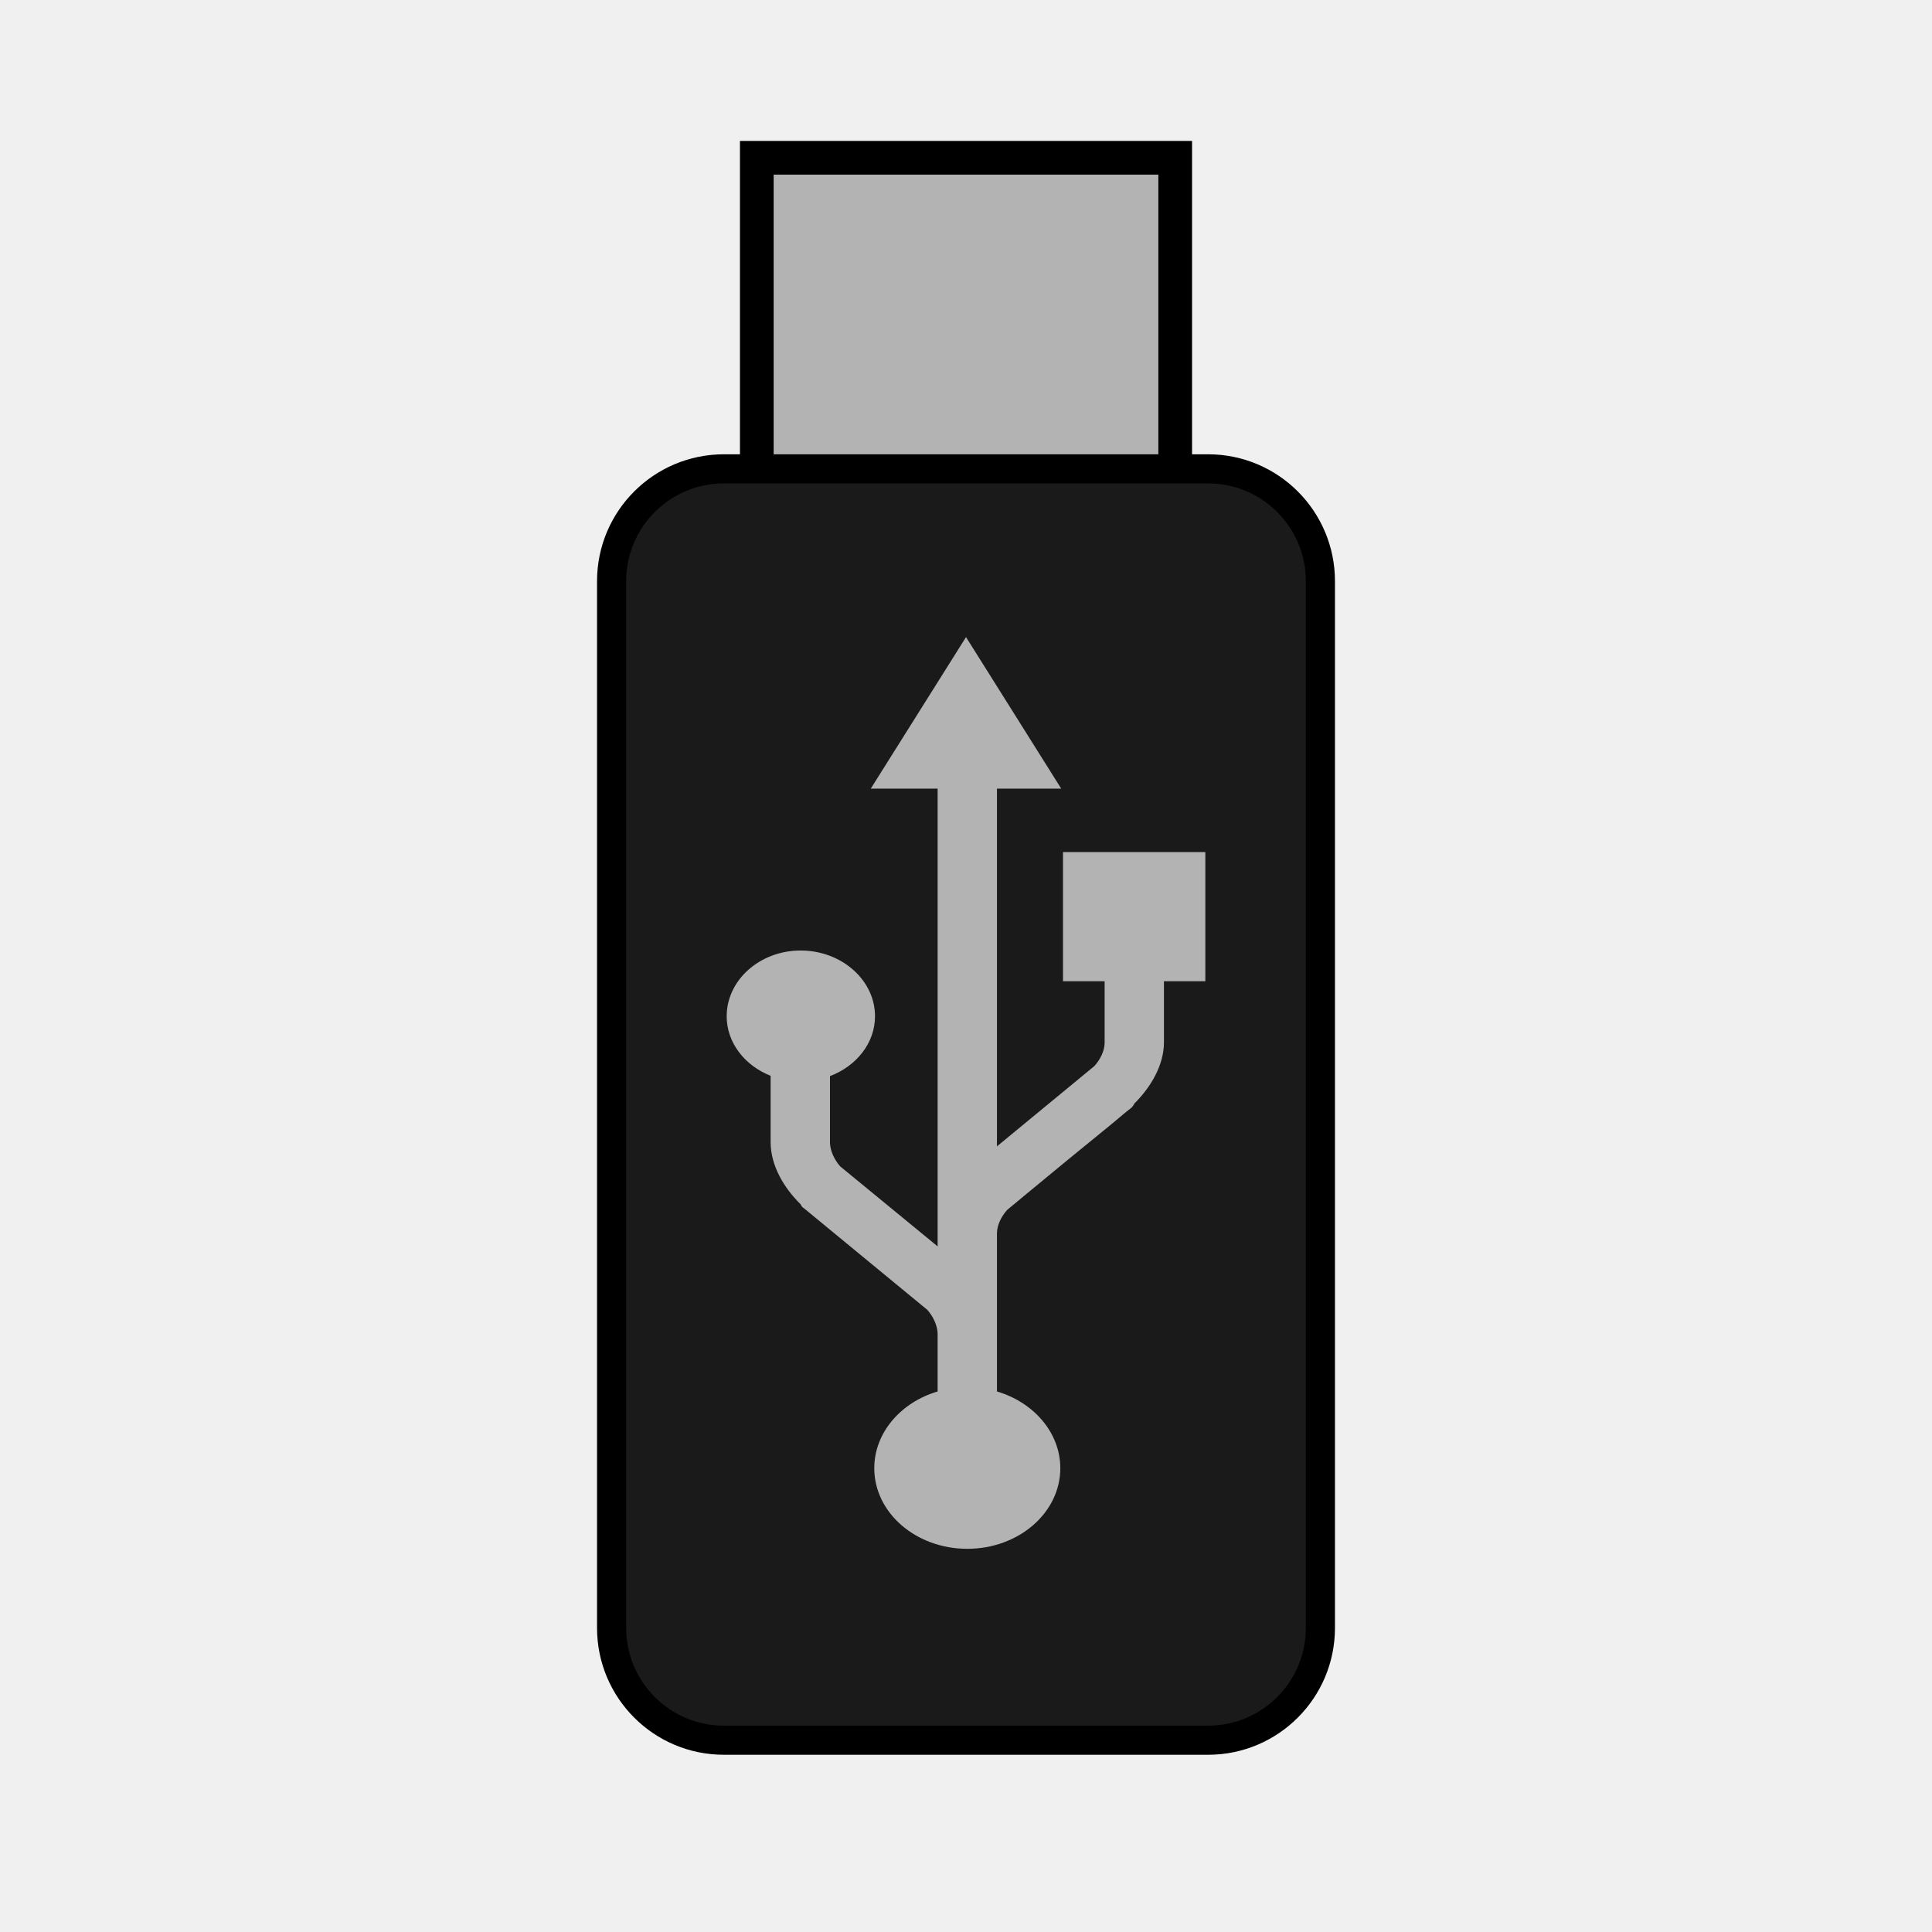
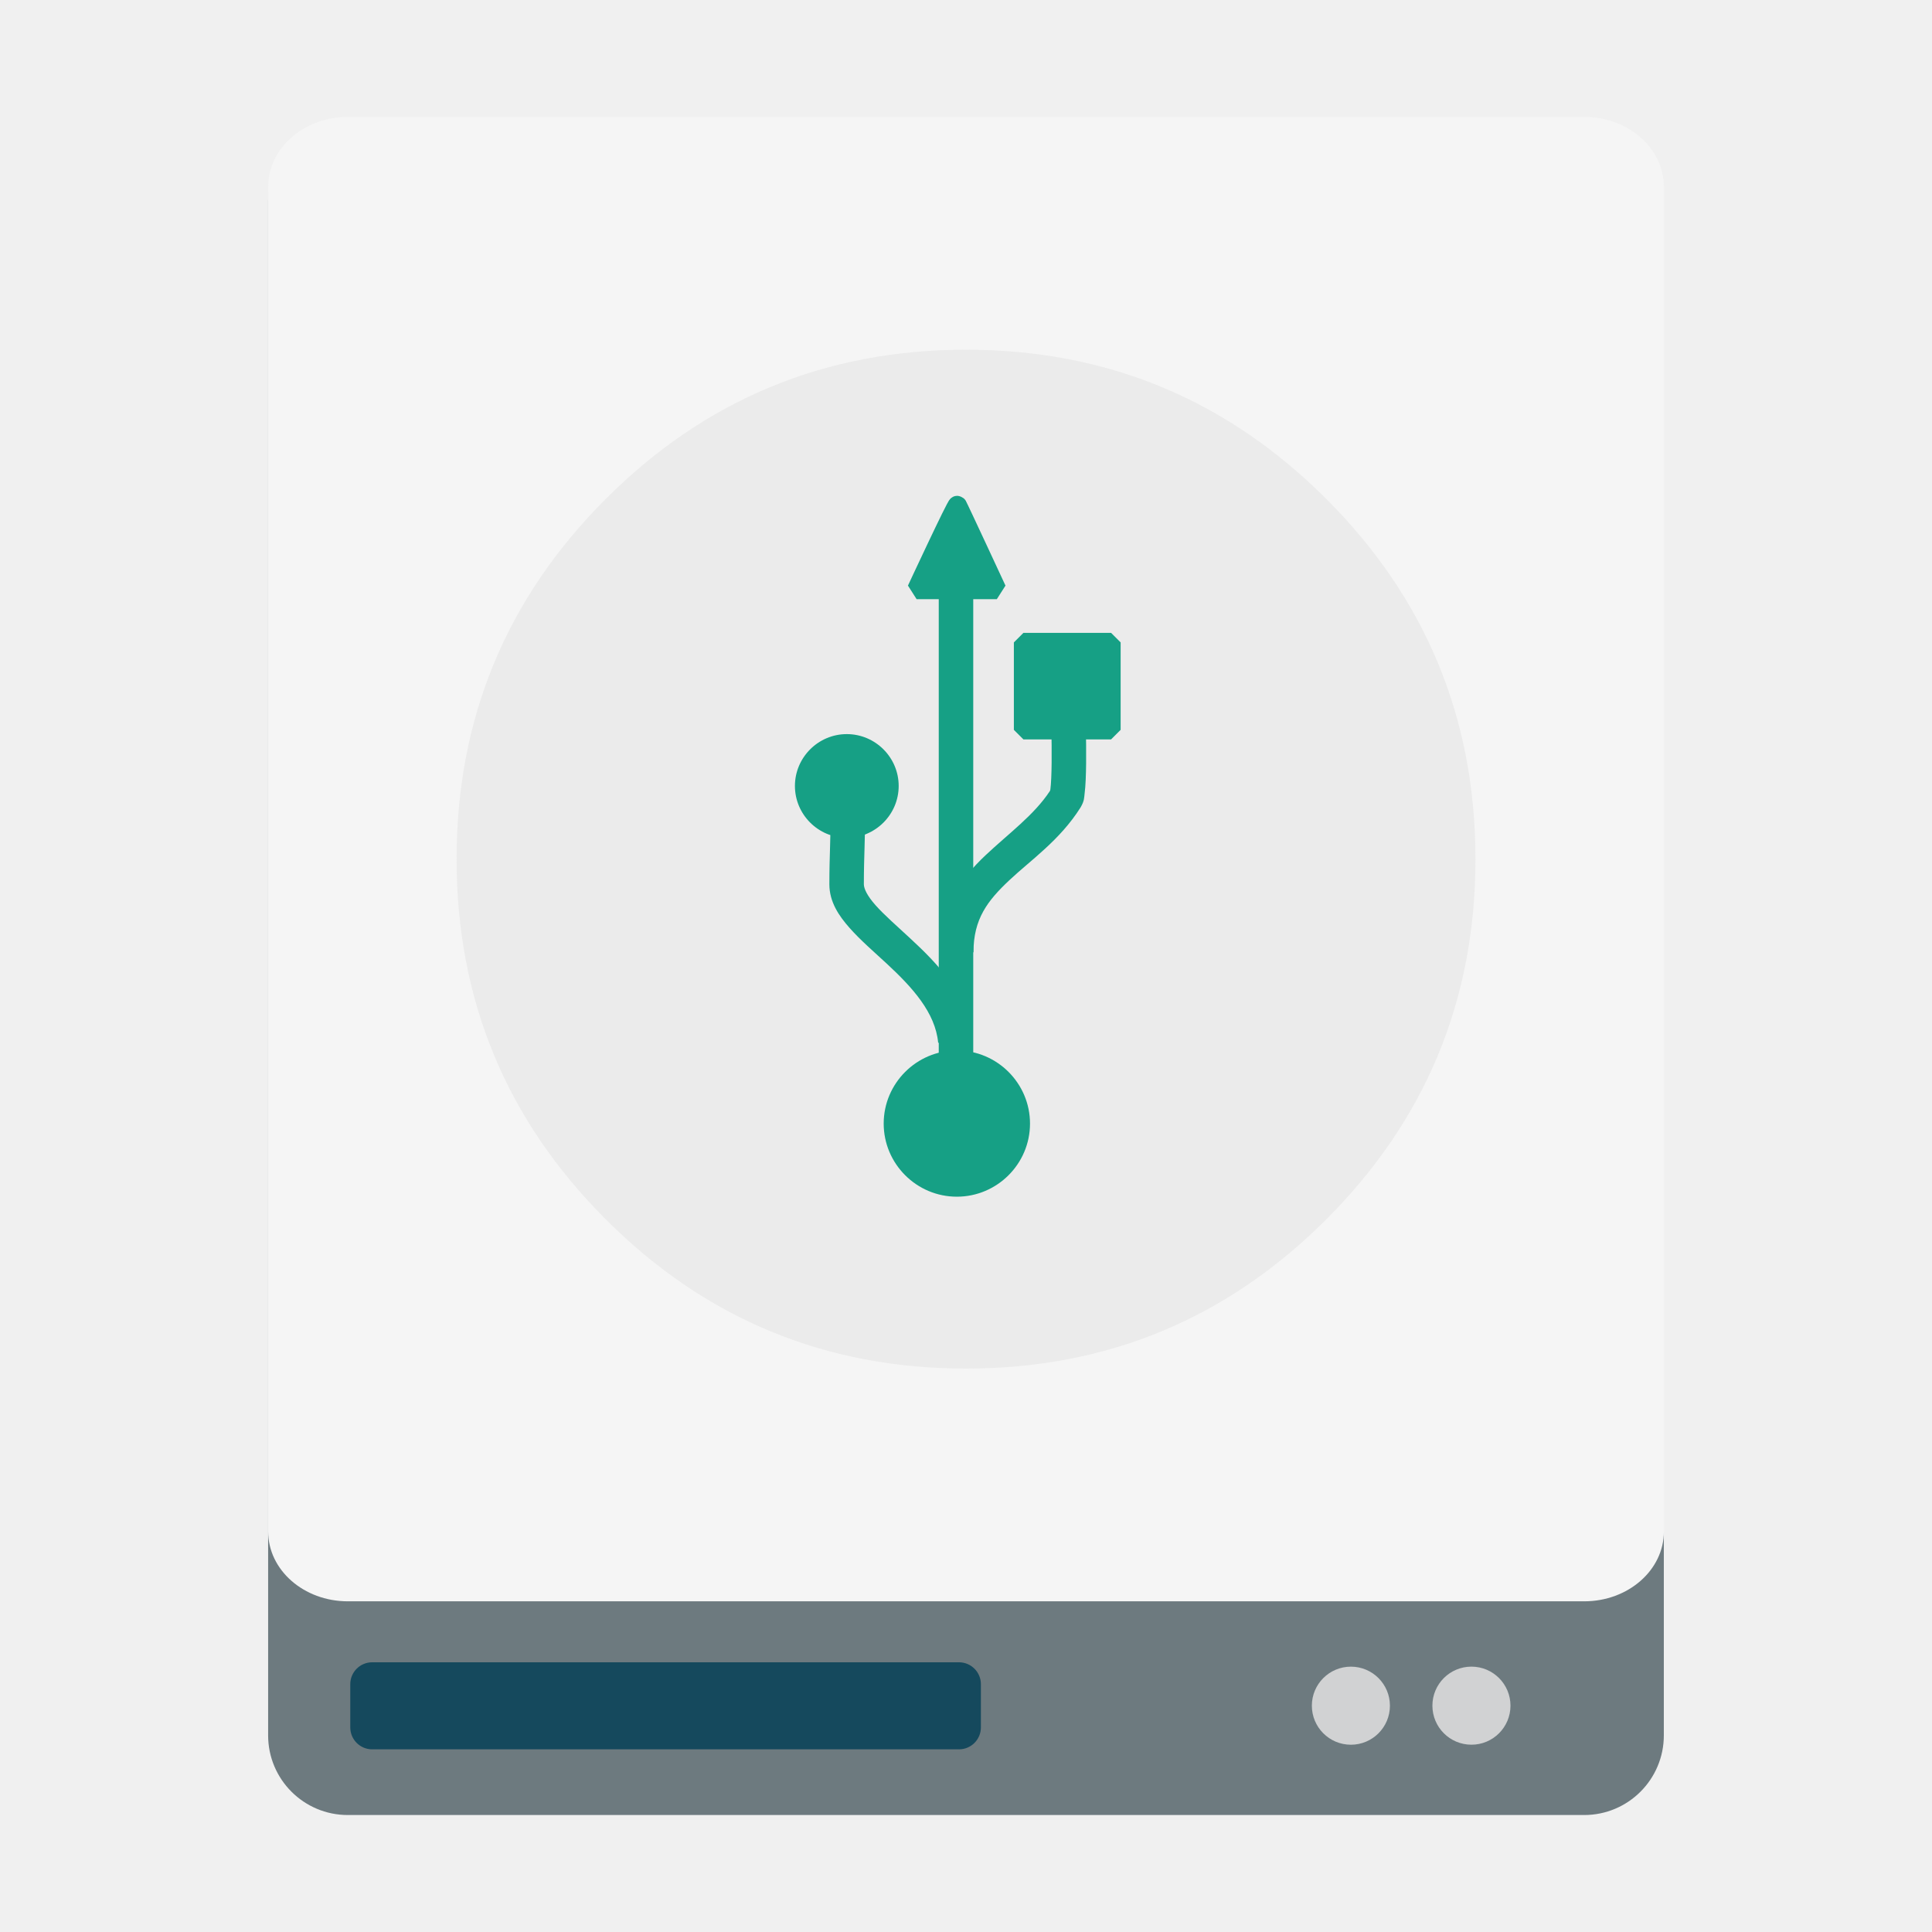
- <svg xmlns="http://www.w3.org/2000/svg" xmlns:xlink="http://www.w3.org/1999/xlink" version="1.0" width="96" height="96" id="svg2408">
-   <defs id="defs2410">
-     <linearGradient id="linearGradient3733">
-       <stop id="stop3735" style="stop-color:#ffbf67;stop-opacity:1" offset="0" />
-       <stop id="stop3737" style="stop-color:#c70000;stop-opacity:1" offset="1" />
-     </linearGradient>
-     <linearGradient id="linearGradient4327">
-       <stop id="stop4329" style="stop-color:#f0f0f0;stop-opacity:1" offset="0" />
-       <stop id="stop4331" style="stop-color:#b4b4b4;stop-opacity:1" offset="1" />
-     </linearGradient>
-     <linearGradient id="linearGradient4225">
-       <stop id="stop4227" style="stop-color:#000000;stop-opacity:1" offset="0" />
-       <stop id="stop4229" style="stop-color:#484848;stop-opacity:1" offset="1" />
-     </linearGradient>
-     <linearGradient id="linearGradient3322">
-       <stop id="stop3324" style="stop-color:#7a7a7a;stop-opacity:1" offset="0" />
-       <stop id="stop3326" style="stop-color:#f9f9f9;stop-opacity:1" offset="0.203" />
-       <stop id="stop3328" style="stop-color:#c9c9c9;stop-opacity:1" offset="0.43" />
-       <stop id="stop3330" style="stop-color:#dedede;stop-opacity:0" offset="1" />
-     </linearGradient>
-     <linearGradient id="linearGradient3448">
-       <stop id="stop3450" style="stop-color:#000000;stop-opacity:1" offset="0" />
-       <stop id="stop3452" style="stop-color:#000000;stop-opacity:0" offset="1" />
-     </linearGradient>
-     <linearGradient id="linearGradient3376">
-       <stop id="stop3378" style="stop-color:#767676;stop-opacity:1" offset="0" />
-       <stop id="stop3380" style="stop-color:#fdfdfd;stop-opacity:1" offset="1" />
-     </linearGradient>
-     <linearGradient id="linearGradient3273">
-       <stop id="stop3275" style="stop-color:#7a7a7a;stop-opacity:1" offset="0" />
-       <stop id="stop3281" style="stop-color:#f9f9f9;stop-opacity:1" offset="0.146" />
-       <stop id="stop3283" style="stop-color:#c9c9c9;stop-opacity:1" offset="0.373" />
-       <stop id="stop3277" style="stop-color:#dedede;stop-opacity:0" offset="1" />
-     </linearGradient>
-     <linearGradient id="linearGradient3220">
-       <stop id="stop3222" style="stop-color:#ffffff;stop-opacity:1" offset="0" />
-       <stop id="stop3224" style="stop-color:#bfbfbf;stop-opacity:0" offset="1" />
-     </linearGradient>
-     <linearGradient id="linearGradient3173">
-       <stop id="stop3175" style="stop-color:#e6e6e6;stop-opacity:1" offset="0" />
-       <stop id="stop3189" style="stop-color:#c3c3c3;stop-opacity:1" offset="0.26" />
-       <stop id="stop3187" style="stop-color:#b9b9b9;stop-opacity:1" offset="0.492" />
-       <stop id="stop3191" style="stop-color:#c8c8c8;stop-opacity:1" offset="0.759" />
-       <stop id="stop3177" style="stop-color:#e6e6e6;stop-opacity:1" offset="1" />
-     </linearGradient>
-     <linearGradient x1="45.448" y1="92.54" x2="45.448" y2="7.017" id="ButtonShadow" gradientUnits="userSpaceOnUse" gradientTransform="scale(1.005865,0.994169)">
-       <stop id="stop3750" style="stop-color:#000000;stop-opacity:1" offset="0" />
-       <stop id="stop3752" style="stop-color:#000000;stop-opacity:0.588" offset="1" />
-     </linearGradient>
-     <linearGradient id="linearGradient3737">
-       <stop id="stop3739" style="stop-color:#ffffff;stop-opacity:1" offset="0" />
-       <stop id="stop3741" style="stop-color:#ffffff;stop-opacity:0" offset="1" />
-     </linearGradient>
-     <filter x="-0.295" y="-0.462" width="1.59" height="1.923" color-interpolation-filters="sRGB" id="filter3179">
-       <feGaussianBlur id="feGaussianBlur3181" stdDeviation="6.696" />
-     </filter>
-     <filter color-interpolation-filters="sRGB" id="filter3174">
-       <feGaussianBlur id="feGaussianBlur3176" stdDeviation="1.71" />
-     </filter>
-     <linearGradient x1="36.357" y1="6" x2="36.357" y2="63.893" id="linearGradient3188" xlink:href="#linearGradient3737" gradientUnits="userSpaceOnUse" />
-     <linearGradient x1="-1.857" y1="86.214" x2="88" y2="8.607" id="linearGradient3179" xlink:href="#linearGradient3173" gradientUnits="userSpaceOnUse" />
-     <linearGradient x1="6" y1="77.094" x2="32" y2="77.094" id="linearGradient3279" xlink:href="#linearGradient3322" gradientUnits="userSpaceOnUse" />
-     <linearGradient x1="6" y1="77.094" x2="32.031" y2="77.094" id="linearGradient3287" xlink:href="#linearGradient3273" gradientUnits="userSpaceOnUse" gradientTransform="matrix(-1,0,0,1,96.03061,0)" />
-     <linearGradient x1="6" y1="75.5" x2="45.219" y2="75.5" id="linearGradient3454" xlink:href="#linearGradient3448" gradientUnits="userSpaceOnUse" gradientTransform="matrix(-1,0,0,1,96,0)" />
-     <linearGradient x1="48" y1="77.094" x2="48" y2="90" id="linearGradient3460" xlink:href="#linearGradient3448" gradientUnits="userSpaceOnUse" />
-     <linearGradient x1="41.042" y1="72" x2="48" y2="19.161" id="linearGradient3517" xlink:href="#linearGradient3737" gradientUnits="userSpaceOnUse" />
-     <linearGradient x1="38.766" y1="73" x2="38.766" y2="-60.296" id="linearGradient3527" xlink:href="#linearGradient3448" gradientUnits="userSpaceOnUse" gradientTransform="matrix(1.027778,0,0,1.05,-0.3055556,-2.65)" />
-     <linearGradient x1="44.325" y1="12" x2="44.325" y2="72.112" id="linearGradient3547" xlink:href="#linearGradient4327" gradientUnits="userSpaceOnUse" />
-     <linearGradient x1="46.811" y1="8.047" x2="46.549" y2="77.872" id="linearGradient3551" xlink:href="#linearGradient3220" gradientUnits="userSpaceOnUse" gradientTransform="matrix(1,0,0,-1,0,84)" />
-     <linearGradient x1="16" y1="85.062" x2="20.179" y2="85.062" id="linearGradient3556" xlink:href="#linearGradient3376" gradientUnits="userSpaceOnUse" />
-     <radialGradient cx="18.089" cy="85.062" r="2.089" fx="18.089" fy="85.062" id="radialGradient3558" xlink:href="#linearGradient3733" gradientUnits="userSpaceOnUse" gradientTransform="matrix(1,0,0,1.004274,0,-0.3635233)" />
-     <linearGradient x1="67.071" y1="80" x2="67.071" y2="88.011" id="linearGradient4231" xlink:href="#linearGradient4225" gradientUnits="userSpaceOnUse" gradientTransform="translate(-2,0)" />
-     <linearGradient x1="67.071" y1="80" x2="67.071" y2="88.011" id="linearGradient4239" xlink:href="#linearGradient3737" gradientUnits="userSpaceOnUse" />
-     <clipPath id="clipPath3306">
-       <rect width="72" height="60" rx="4" ry="4" x="12" y="12" id="rect3308" style="fill:#ffffff;fill-opacity:1;fill-rule:nonzero;stroke:none" />
-     </clipPath>
-     <linearGradient x1="15.656" y1="69.394" x2="46.595" y2="39.821" id="linearGradient3540" xlink:href="#linearGradient3220" gradientUnits="userSpaceOnUse" />
-     <filter x="-0.123" y="-0.18" width="1.245" height="1.36" color-interpolation-filters="sRGB" id="filter3642">
-       <feGaussianBlur id="feGaussianBlur3644" stdDeviation="3.178" />
-     </filter>
-     <linearGradient id="linearGradient3767">
-       <stop id="stop3769" style="stop-color:#4d4d4d;stop-opacity:0.707" offset="0" />
-       <stop id="stop3771" style="stop-color:#4d4d4d;stop-opacity:0.252" offset="1" />
-     </linearGradient>
-     <linearGradient x1="32.251" y1="6.132" x2="32.251" y2="90.239" id="linearGradient3721" xlink:href="#ButtonShadow-0" gradientUnits="userSpaceOnUse" gradientTransform="translate(0,-97)" />
-     <linearGradient x1="45.448" y1="92.54" x2="45.448" y2="7.017" id="ButtonShadow-0" gradientUnits="userSpaceOnUse" gradientTransform="matrix(1.005865,0,0,0.994169,100,0)">
-       <stop id="stop3750-8" style="stop-color:#000000;stop-opacity:1" offset="0" />
-       <stop id="stop3752-5" style="stop-color:#000000;stop-opacity:0.588" offset="1" />
-     </linearGradient>
-     <linearGradient x1="32.251" y1="6.132" x2="32.251" y2="90.239" id="linearGradient3725" xlink:href="#ButtonShadow-0" gradientUnits="userSpaceOnUse" gradientTransform="matrix(1.02381,0,0,1.011905,-1.142857,-98.07143)" />
-     <linearGradient x1="32.251" y1="6.132" x2="32.251" y2="90.239" id="linearGradient3772" xlink:href="#ButtonShadow-0" gradientUnits="userSpaceOnUse" gradientTransform="matrix(1.02381,0,0,1.011905,-1.142857,-98.07143)" />
-     <linearGradient x1="32.251" y1="6.132" x2="32.251" y2="90.239" id="linearGradient3780" xlink:href="#ButtonShadow-0" gradientUnits="userSpaceOnUse" gradientTransform="matrix(1.02381,0,0,1.011905,-1.142857,-98.07143)" />
-     <linearGradient x1="32.251" y1="6.132" x2="32.251" y2="90.239" id="linearGradient3039" xlink:href="#ButtonShadow-0" gradientUnits="userSpaceOnUse" gradientTransform="matrix(1.02381,0,0,1.011905,-1.142857,-98.07143)" />
-     <linearGradient x1="50" y1="62" x2="50" y2="20" id="linearGradient3949" xlink:href="#linearGradient3767" gradientUnits="userSpaceOnUse" />
-     <clipPath id="clipPath3980">
-       <path d="m -84,12 c -2.216,0 -4,1.784 -4,4 l 0,52 c 0,2.216 1.784,4 4,4 l 64,0 c 2.216,0 4,-1.784 4,-4 l 0,-52 c 0,-2.216 -1.784,-4 -4,-4 l -64,0 z m 32,8 c 8.414,0 15.809,3.797 20.094,9.531 l -3.719,1.875 -11.719,5.906 A 1.194,1.194 0 0 0 -47.562,37.5 c -1.096,-1.066 -2.668,-1.75 -4.438,-1.75 -3.314,0 -6,2.351 -6,5.25 0,2.899 2.686,5.25 6,5.25 1.752,0 3.312,-0.67 4.406,-1.719 a 1.194,1.194 0 0 0 0.25,0.156 l 11.719,5.906 3.719,1.875 C -36.191,58.203 -43.586,62 -52,62 -65.255,62 -76,52.598 -76,41 -76,29.402 -65.255,20 -52,20 z m 23.781,10.5 c 4.287,6.497 4.287,14.503 0,21 l -3.875,-1.969 L -43.812,43.625 C -43.302,42.853 -43,41.956 -43,41 c 0,-0.956 -0.302,-1.853 -0.812,-2.625 l 11.719,-5.906 3.875,-1.969 z" id="path3982" style="opacity:0.2;fill:#803300;fill-opacity:1;fill-rule:nonzero;stroke:none;display:inline" />
-     </clipPath>
-     <filter x="-0.219" y="-0.266" width="1.438" height="1.531" color-interpolation-filters="sRGB" id="filter3988">
-       <feGaussianBlur id="feGaussianBlur3990" stdDeviation="4.65" />
-     </filter>
-     <linearGradient xlink:href="#linearGradient4225-5" id="linearGradient3145" gradientUnits="userSpaceOnUse" gradientTransform="translate(8.715916,1.758811)" x1="46.178" y1="80" x2="46.178" y2="84.029" />
-     <linearGradient id="linearGradient4225-5">
-       <stop id="stop4227-2" style="stop-color:#000000;stop-opacity:1" offset="0" />
-       <stop id="stop4229-0" style="stop-color:#484848;stop-opacity:1" offset="1" />
-     </linearGradient>
-     <linearGradient x1="52.929" y1="60" x2="52.929" y2="19.987" id="linearGradient3381" xlink:href="#linearGradient3767-9" gradientUnits="userSpaceOnUse" gradientTransform="translate(0,2.5000001e-6)" />
-     <linearGradient id="linearGradient3767-9">
-       <stop id="stop3769-1" style="stop-color:#4d4d4d;stop-opacity:0.707" offset="0" />
-       <stop id="stop3771-0" style="stop-color:#4d4d4d;stop-opacity:0.252" offset="1" />
-     </linearGradient>
+ <svg xmlns="http://www.w3.org/2000/svg" id="Drive-External" version="1.1" style="image-rendering:optimizeSpeed" x="0px" y="0px" width="512" height="512" viewBox="0 0 512 512" enable-background="new 0 0 1024 1024">
+   <defs transform="matrix(1 0 0 1 0 0) " id="defs3">
+     <path d="m 38.651,12.765 -8.309,0 0,8.311 2.882,0 c -0.257,4.817 -3.17,5.132 -5.756,5.4 -0.162,0.018 -0.298,0.037 -0.451,0.053 l 0,-16.42 4.154,0 -5.793,-8.108 -5.839,8.108 4.154,0 0,21.301 c -0.187,-0.023 -0.366,-0.046 -0.569,-0.065 -2.491,-0.257 -5.28,-0.56 -5.717,-4.882 1.744,-0.777 2.962,-2.523 2.962,-4.554 0,-2.752 -2.23,-4.984 -4.984,-4.984 -2.754,0 -4.986,2.232 -4.986,4.984 0,2.608 2,4.743 4.553,4.965 0.629,5.416 4.375,6.485 6.915,6.832 -1.894,1.172 -3.159,3.261 -3.159,5.65 0,3.673 2.976,6.646 6.647,6.646 3.672,0 6.646,-2.974 6.646,-6.646 0,-3.097 -2.121,-5.689 -4.986,-6.429 l 0,-3.888 c 0.218,-0.032 0.467,-0.055 0.706,-0.079 2.518,-0.263 7.655,-0.819 7.986,-7.882 l 2.939,0 0,-8.311 0.004,0 0,0 z" id="path-main" />
+     <path id="path-main-3" d="m 38.651,12.765 -8.309,0 0,8.311 2.882,0 c -0.257,4.817 -3.17,5.132 -5.756,5.4 -0.162,0.018 -0.298,0.037 -0.451,0.053 l 0,-16.42 4.154,0 -5.793,-8.108 -5.839,8.108 4.154,0 0,21.301 c -0.187,-0.023 -0.366,-0.046 -0.569,-0.065 -2.491,-0.257 -5.28,-0.56 -5.717,-4.882 1.744,-0.777 2.962,-2.523 2.962,-4.554 0,-2.752 -2.23,-4.984 -4.984,-4.984 -2.754,0 -4.986,2.232 -4.986,4.984 0,2.608 2,4.743 4.553,4.965 0.629,5.416 4.375,6.485 6.915,6.832 -1.894,1.172 -3.159,3.261 -3.159,5.65 0,3.673 2.976,6.646 6.647,6.646 3.672,0 6.646,-2.974 6.646,-6.646 0,-3.097 -2.121,-5.689 -4.986,-6.429 l 0,-3.888 c 0.218,-0.032 0.467,-0.055 0.706,-0.079 2.518,-0.263 7.655,-0.819 7.986,-7.882 l 2.939,0 0,-8.311 0.004,0 0,0 z" />
  </defs>
-   <g id="layer2" style="display:none">
-     <rect width="86" height="85" rx="6" ry="6" x="5" y="7" id="rect3745" style="opacity:0.9;fill:url(#ButtonShadow);fill-opacity:1;fill-rule:nonzero;stroke:none;filter:url(#filter3174)" />
+   <g style="image-rendering:optimizeSpeed" id="g4168">
+     <rect rx="21.112" ry="21.112" y="32.202" x="71.056" height="448.798" width="369.877" id="rect5752-11" style="opacity:1;fill:#6d7a7f;fill-opacity:1;stroke:none;stroke-width:0;stroke-linecap:butt;stroke-linejoin:miter;stroke-miterlimit:4;stroke-dasharray:none;stroke-dashoffset:0;stroke-opacity:1;image-rendering:optimizeSpeed" />
+     <rect rx="5.805" ry="5.805" y="440.523" x="92.826" height="23.069" width="167.121" id="rect6297-3" style="opacity:1;fill:#15495d;fill-opacity:1;stroke:none;stroke-width:0;stroke-linecap:butt;stroke-linejoin:miter;stroke-miterlimit:4;stroke-dasharray:none;stroke-dashoffset:0;stroke-opacity:1;image-rendering:optimizeSpeed" />
+     <rect rx="21.112" ry="18.504" y="31" x="71.067" height="393.365" width="369.877" id="rect5752-1-3" style="opacity:1;fill:#f5f5f5;fill-opacity:1;stroke:none;stroke-width:0;stroke-linecap:butt;stroke-linejoin:miter;stroke-miterlimit:4;stroke-dasharray:none;stroke-dashoffset:0;stroke-opacity:1;image-rendering:optimizeSpeed" />
+     <path style="fill:#ebebeb;fill-opacity:1;stroke-width:0.499;image-rendering:optimizeSpeed" d="m 351.474,323.151 q 39.539,-39.539 39.539,-95.468 c 0,-37.294 -13.171,-69.1 -39.539,-95.468 C 325.106,105.846 293.3,92.675 256.006,92.675 c -37.294,0 -69.1,13.171 -95.468,39.539 -26.368,26.368 -39.539,58.174 -39.539,95.468 0,37.294 13.171,69.1 39.539,95.468 26.368,26.368 58.174,39.539 95.468,39.539 37.294,0 69.1,-13.171 95.468,-39.539 z" id="path6-0" />
+     <circle r="10.345" cy="452.026" cx="358" id="path6382-0" style="opacity:1;fill:#d1d2d3;fill-opacity:1;stroke:none;stroke-width:0;stroke-linecap:butt;stroke-linejoin:miter;stroke-miterlimit:4;stroke-dasharray:none;stroke-dashoffset:0;stroke-opacity:1;image-rendering:optimizeSpeed" />
+     <circle r="10.345" cy="452.02" cx="389.947" id="path6382-7-3" style="opacity:1;fill:#d1d2d3;fill-opacity:1;stroke:none;stroke-width:0;stroke-linecap:butt;stroke-linejoin:miter;stroke-miterlimit:4;stroke-dasharray:none;stroke-dashoffset:0;stroke-opacity:1;image-rendering:optimizeSpeed" />
  </g>
-   <g id="g3074">
-     <rect rx="0" y="7.84" x="37.605" height="16.732" width="20.79" id="rect3846" style="fill:#b3b3b3;fill-opacity:1;fill-rule:evenodd;stroke:#000000;stroke-width:1.675;stroke-miterlimit:4;stroke-opacity:1;stroke-dasharray:none" />
-     <rect rx="5.58" y="23.297" x="30.39" height="63.173" width="35.22" id="rect3076" style="fill:#1a1a1a;stroke:#000000;stroke-width:1.447;stroke-miterlimit:4;stroke-opacity:1;stroke-dasharray:none" />
-     <g style="fill:#b3b3b3;fill-opacity:1" id="g3095" transform="matrix(-0.9475404,0,0,-0.9475404,93.0667,94.35896)">
-       <path d="m 60.112,46.291 c 0,-1.394 -0.953,-2.588 -2.305,-3.124 l 0,-3.48 c 0,-1.244 -0.715,-2.416 -1.575,-3.26 -0.009,-0.009 -0.01,-0.025 -0.019,-0.034 0,0 0,-0.017 0,-0.017 -1.3e-5,-1.8e-5 -0.038,-0.051 -0.038,-0.051 -1.64e-4,-2.05e-4 -0.033,-0.046 -0.038,-0.051 -0.005,-0.005 -0.016,0.003 -0.019,0 -0.003,-0.003 0.003,-0.014 0,-0.017 -0.013,-0.012 -0.039,-0.018 -0.058,-0.034 -0.006,-0.006 -0.013,-0.011 -0.019,-0.017 -0.021,-0.016 -6.375,-5.25 -6.453,-5.314 -0.305,-0.343 -0.526,-0.815 -0.538,-1.239 l 0,-3.039 c 1.925,-0.567 3.322,-2.161 3.322,-4.024 5e-6,-2.339 -2.186,-4.227 -4.878,-4.227 -2.693,0 -4.878,1.889 -4.878,4.227 2e-6,1.863 1.396,3.456 3.322,4.024 l 0,3.005 c 0,-0.006 3.6e-4,0.026 0,0.034 -3.59e-4,0.008 -0.002,-0.004 0,0.034 l 0,5.246 c -0.012,0.424 -0.23,0.861 -0.538,1.205 -0.039,0.032 -1.602,1.33 -3.207,2.649 -0.812,0.667 -1.636,1.331 -2.247,1.834 -0.306,0.251 -0.55,0.464 -0.73,0.611 -0.09,0.074 -0.163,0.13 -0.211,0.17 -0.024,0.02 -0.045,0.024 -0.058,0.034 -0.006,0.005 -0.013,0.025 -0.019,0.034 -0.018,0.015 -0.046,0.023 -0.058,0.034 -0.004,0.003 0.004,0.014 0,0.017 -0.004,0.003 -0.013,-0.006 -0.019,0 -0.006,0.006 -0.038,0.068 -0.038,0.068 -2.2e-5,2.5e-5 -0.038,0.034 -0.038,0.034 0,0 0,0.017 0,0.017 0,0 -0.019,0.017 -0.019,0.017 -0.004,0.003 0.003,0.014 0,0.017 -0.008,0.017 -0.019,0.034 -0.019,0.034 -0.847,0.842 -1.556,1.995 -1.556,3.226 l 0,3.192 -2.17,0 0,6.774 7.465,0 0,-6.774 -2.184,0 c 0,-0.711 0,-1.449 0,-3.243 0.011,-0.425 0.228,-0.859 0.538,-1.205 l 5.108,-4.21 0,18.76 -3.369,0 4.992,7.946 4.994,-7.946 -3.506,0 0,-24.006 5.108,4.193 c 0.306,0.344 0.526,0.814 0.538,1.239 0,1.464 -1.85e-4,2.603 0,3.497 -1.384,0.526 -2.362,1.728 -2.362,3.141 0,1.895 1.755,3.446 3.899,3.446 2.144,0 3.879,-1.551 3.879,-3.446 z" id="path1334" style="fill:#b3b3b3;fill-opacity:1;stroke:none;display:inline" />
-     </g>
-   </g>
+   <path style="color:#000000;font-style:normal;font-variant:normal;font-weight:normal;font-stretch:normal;font-size:medium;line-height:normal;font-family:sans-serif;text-indent:0;text-align:start;text-decoration:none;text-decoration-line:none;text-decoration-style:solid;text-decoration-color:#000000;letter-spacing:normal;word-spacing:normal;text-transform:none;direction:ltr;block-progression:tb;writing-mode:lr-tb;baseline-shift:baseline;text-anchor:start;white-space:normal;clip-rule:nonzero;display:inline;overflow:visible;visibility:visible;opacity:1;isolation:auto;mix-blend-mode:normal;color-interpolation:sRGB;color-interpolation-filters:linearRGB;solid-color:#000000;solid-opacity:1;fill:#16a085;fill-opacity:1;fill-rule:nonzero;stroke:none;stroke-width:5.064;stroke-linecap:butt;stroke-linejoin:miter;stroke-miterlimit:0;stroke-dasharray:none;stroke-dashoffset:0;stroke-opacity:1;color-rendering:auto;image-rendering:auto;shape-rendering:auto;text-rendering:auto;enable-background:accumulate" d="m 268.686,193.416 2.531,2.531 23.232,0 2.531,-2.531 0,-23.17 -2.531,-2.531 -23.232,0 -2.531,2.531 z" id="rect1933" />
+   <path style="color:#000000;font-style:normal;font-variant:normal;font-weight:normal;font-stretch:normal;font-size:medium;line-height:normal;font-family:sans-serif;text-indent:0;text-align:start;text-decoration:none;text-decoration-line:none;text-decoration-style:solid;text-decoration-color:#000000;letter-spacing:normal;word-spacing:normal;text-transform:none;direction:ltr;block-progression:tb;writing-mode:lr-tb;baseline-shift:baseline;text-anchor:start;white-space:normal;clip-rule:nonzero;display:inline;overflow:visible;visibility:visible;opacity:1;isolation:auto;mix-blend-mode:normal;color-interpolation:sRGB;color-interpolation-filters:linearRGB;solid-color:#000000;solid-opacity:1;fill:#16a085;fill-opacity:1;fill-rule:nonzero;stroke:none;stroke-width:5.064;stroke-linecap:butt;stroke-linejoin:miter;stroke-miterlimit:0;stroke-dasharray:none;stroke-dashoffset:0;stroke-opacity:1;color-rendering:auto;image-rendering:auto;shape-rendering:auto;text-rendering:auto;enable-background:accumulate" d="m 253.574,278.383 c -10.675,-0.001 -19.387,8.705 -19.387,19.377 0,10.673 8.713,19.377 19.389,19.375 10.675,10e-4 19.387,-8.703 19.387,-19.375 0,-10.672 -8.712,-19.378 -19.387,-19.377 l -0.002,0 z" id="path2830" />
+   <path style="color:#000000;font-style:normal;font-variant:normal;font-weight:normal;font-stretch:normal;font-size:medium;line-height:normal;font-family:sans-serif;text-indent:0;text-align:start;text-decoration:none;text-decoration-line:none;text-decoration-style:solid;text-decoration-color:#000000;letter-spacing:normal;word-spacing:normal;text-transform:none;direction:ltr;block-progression:tb;writing-mode:lr-tb;baseline-shift:baseline;text-anchor:start;white-space:normal;clip-rule:nonzero;display:inline;overflow:visible;visibility:visible;opacity:1;isolation:auto;mix-blend-mode:normal;color-interpolation:sRGB;color-interpolation-filters:linearRGB;solid-color:#000000;solid-opacity:1;fill:#16a085;fill-opacity:1;fill-rule:nonzero;stroke:none;stroke-width:5.064;stroke-linecap:butt;stroke-linejoin:miter;stroke-miterlimit:0;stroke-dasharray:none;stroke-dashoffset:0;stroke-opacity:1;color-rendering:auto;image-rendering:auto;shape-rendering:auto;text-rendering:auto;enable-background:accumulate" d="m 224.412,194.547 c -7.562,-0.002 -13.748,6.18 -13.748,13.74 0,7.56 6.186,13.741 13.748,13.74 7.562,0.002 13.748,-6.18 13.748,-13.74 0,-7.56 -6.186,-13.741 -13.748,-13.74 z" id="path4602" />
+   <path style="color:#000000;font-style:normal;font-variant:normal;font-weight:normal;font-stretch:normal;font-size:medium;line-height:normal;font-family:sans-serif;text-indent:0;text-align:start;text-decoration:none;text-decoration-line:none;text-decoration-style:solid;text-decoration-color:#000000;letter-spacing:normal;word-spacing:normal;text-transform:none;direction:ltr;block-progression:tb;writing-mode:lr-tb;baseline-shift:baseline;text-anchor:start;white-space:normal;clip-rule:nonzero;display:inline;overflow:visible;visibility:visible;opacity:1;isolation:auto;mix-blend-mode:normal;color-interpolation:sRGB;color-interpolation-filters:linearRGB;solid-color:#000000;solid-opacity:1;fill:#16a085;fill-opacity:1;fill-rule:evenodd;stroke:none;stroke-width:5.064;stroke-linecap:butt;stroke-linejoin:miter;stroke-miterlimit:0;stroke-dasharray:none;stroke-dashoffset:0;stroke-opacity:1;color-rendering:auto;image-rendering:auto;shape-rendering:auto;text-rendering:auto;enable-background:accumulate" d="m 253.609,131.402 c -0.703,0.026 -1.054,0.258 -1.277,0.4 -0.447,0.285 -0.522,0.431 -0.615,0.543 -0.187,0.224 -0.244,0.327 -0.32,0.449 -0.152,0.244 -0.288,0.495 -0.457,0.812 -0.338,0.635 -0.777,1.503 -1.295,2.553 -1.036,2.1 -2.38,4.906 -3.717,7.723 -2.673,5.634 -5.311,11.305 -5.311,11.305 l 2.295,3.602 21.254,0 2.297,-3.598 c 0,0 -2.55,-5.497 -5.133,-11.037 -1.291,-2.77 -2.589,-5.55 -3.584,-7.664 -0.497,-1.057 -0.918,-1.946 -1.227,-2.59 -0.154,-0.322 -0.281,-0.582 -0.379,-0.779 -0.049,-0.099 -0.089,-0.182 -0.131,-0.262 -0.042,-0.08 0.112,0.065 -0.283,-0.455 -0.414,-0.545 -1.414,-1.028 -2.117,-1.002 z" id="path4608" />
+   <path style="color:#000000;font-style:normal;font-variant:normal;font-weight:normal;font-stretch:normal;font-size:medium;line-height:normal;font-family:sans-serif;text-indent:0;text-align:start;text-decoration:none;text-decoration-line:none;text-decoration-style:solid;text-decoration-color:#000000;letter-spacing:normal;word-spacing:normal;text-transform:none;direction:ltr;block-progression:tb;writing-mode:lr-tb;baseline-shift:baseline;text-anchor:start;white-space:normal;clip-rule:nonzero;display:inline;overflow:visible;visibility:visible;opacity:1;isolation:auto;mix-blend-mode:normal;color-interpolation:sRGB;color-interpolation-filters:linearRGB;solid-color:#000000;solid-opacity:1;fill:#16a085;fill-opacity:1;fill-rule:nonzero;stroke:none;stroke-width:9.141;stroke-linecap:butt;stroke-linejoin:miter;stroke-miterlimit:0;stroke-dasharray:none;stroke-dashoffset:0;stroke-opacity:1;color-rendering:auto;image-rendering:auto;shape-rendering:auto;text-rendering:auto;enable-background:accumulate" d="m 220.152,213.145 c 0,9.844 -0.361,13.238 -0.361,21.201 0,4.667 2.522,8.369 5.391,11.604 2.868,3.235 6.368,6.236 9.781,9.396 6.826,6.322 12.911,12.989 13.66,21 l 9.102,-0.852 c -1.116,-11.932 -9.438,-20.268 -16.551,-26.855 -3.557,-3.294 -6.91,-6.225 -9.152,-8.754 -2.242,-2.529 -3.09,-4.421 -3.09,-5.539 0,-7.683 0.361,-11.137 0.361,-21.201 l -9.141,0 z" id="path2766" />
+   <path style="color:#000000;font-style:normal;font-variant:normal;font-weight:normal;font-stretch:normal;font-size:medium;line-height:normal;font-family:sans-serif;text-indent:0;text-align:start;text-decoration:none;text-decoration-line:none;text-decoration-style:solid;text-decoration-color:#000000;letter-spacing:normal;word-spacing:normal;text-transform:none;direction:ltr;block-progression:tb;writing-mode:lr-tb;baseline-shift:baseline;text-anchor:start;white-space:normal;clip-rule:nonzero;display:inline;overflow:visible;visibility:visible;opacity:1;isolation:auto;mix-blend-mode:normal;color-interpolation:sRGB;color-interpolation-filters:linearRGB;solid-color:#000000;solid-opacity:1;fill:#16a085;fill-opacity:1;fill-rule:nonzero;stroke:none;stroke-width:9.141;stroke-linecap:butt;stroke-linejoin:miter;stroke-miterlimit:0;stroke-dasharray:none;stroke-dashoffset:0;stroke-opacity:1;color-rendering:auto;image-rendering:auto;shape-rendering:auto;text-rendering:auto;enable-background:accumulate" d="m 278.4,184.186 c 0,0.861 0.061,2.251 0.127,4.674 0.066,2.422 0.139,5.535 0.166,8.662 0.027,3.127 0.007,6.281 -0.104,8.705 -0.055,1.212 -0.135,2.248 -0.223,2.928 -0.027,0.209 -0.076,0.314 -0.123,0.457 -4.21,6.402 -10.8,11.143 -17.055,17.031 -6.408,6.034 -12.35,13.974 -12.35,25.729 l 9.141,0 c 0,-8.887 3.767,-13.7 9.475,-19.074 5.708,-5.374 13.431,-10.64 18.867,-19.262 l 0.107,-0.178 c 0.965,-1.699 0.862,-2.436 1.004,-3.533 0.141,-1.097 0.227,-2.321 0.289,-3.684 0.124,-2.725 0.139,-5.983 0.111,-9.199 -0.028,-3.216 -0.101,-6.379 -0.168,-8.832 -0.067,-2.453 -0.125,-4.539 -0.125,-4.424 l -9.141,0 z" id="path3653" />
+   <path style="color:#000000;font-style:normal;font-variant:normal;font-weight:normal;font-stretch:normal;font-size:medium;line-height:normal;font-family:sans-serif;text-indent:0;text-align:start;text-decoration:none;text-decoration-line:none;text-decoration-style:solid;text-decoration-color:#000000;letter-spacing:normal;word-spacing:normal;text-transform:none;direction:ltr;block-progression:tb;writing-mode:lr-tb;baseline-shift:baseline;text-anchor:start;white-space:normal;clip-rule:nonzero;display:inline;overflow:visible;visibility:visible;opacity:1;isolation:auto;mix-blend-mode:normal;color-interpolation:sRGB;color-interpolation-filters:linearRGB;solid-color:#000000;solid-opacity:1;fill:#16a085;fill-opacity:1;fill-rule:nonzero;stroke:none;stroke-width:9.141;stroke-linecap:butt;stroke-linejoin:miter;stroke-miterlimit:0;stroke-dasharray:none;stroke-dashoffset:0;stroke-opacity:1;color-rendering:auto;image-rendering:auto;shape-rendering:auto;text-rendering:auto;enable-background:accumulate" d="m 248.779,150.494 0,146.723 9.141,0 0,-146.723 -9.141,0 z" id="path5436" />
</svg>
